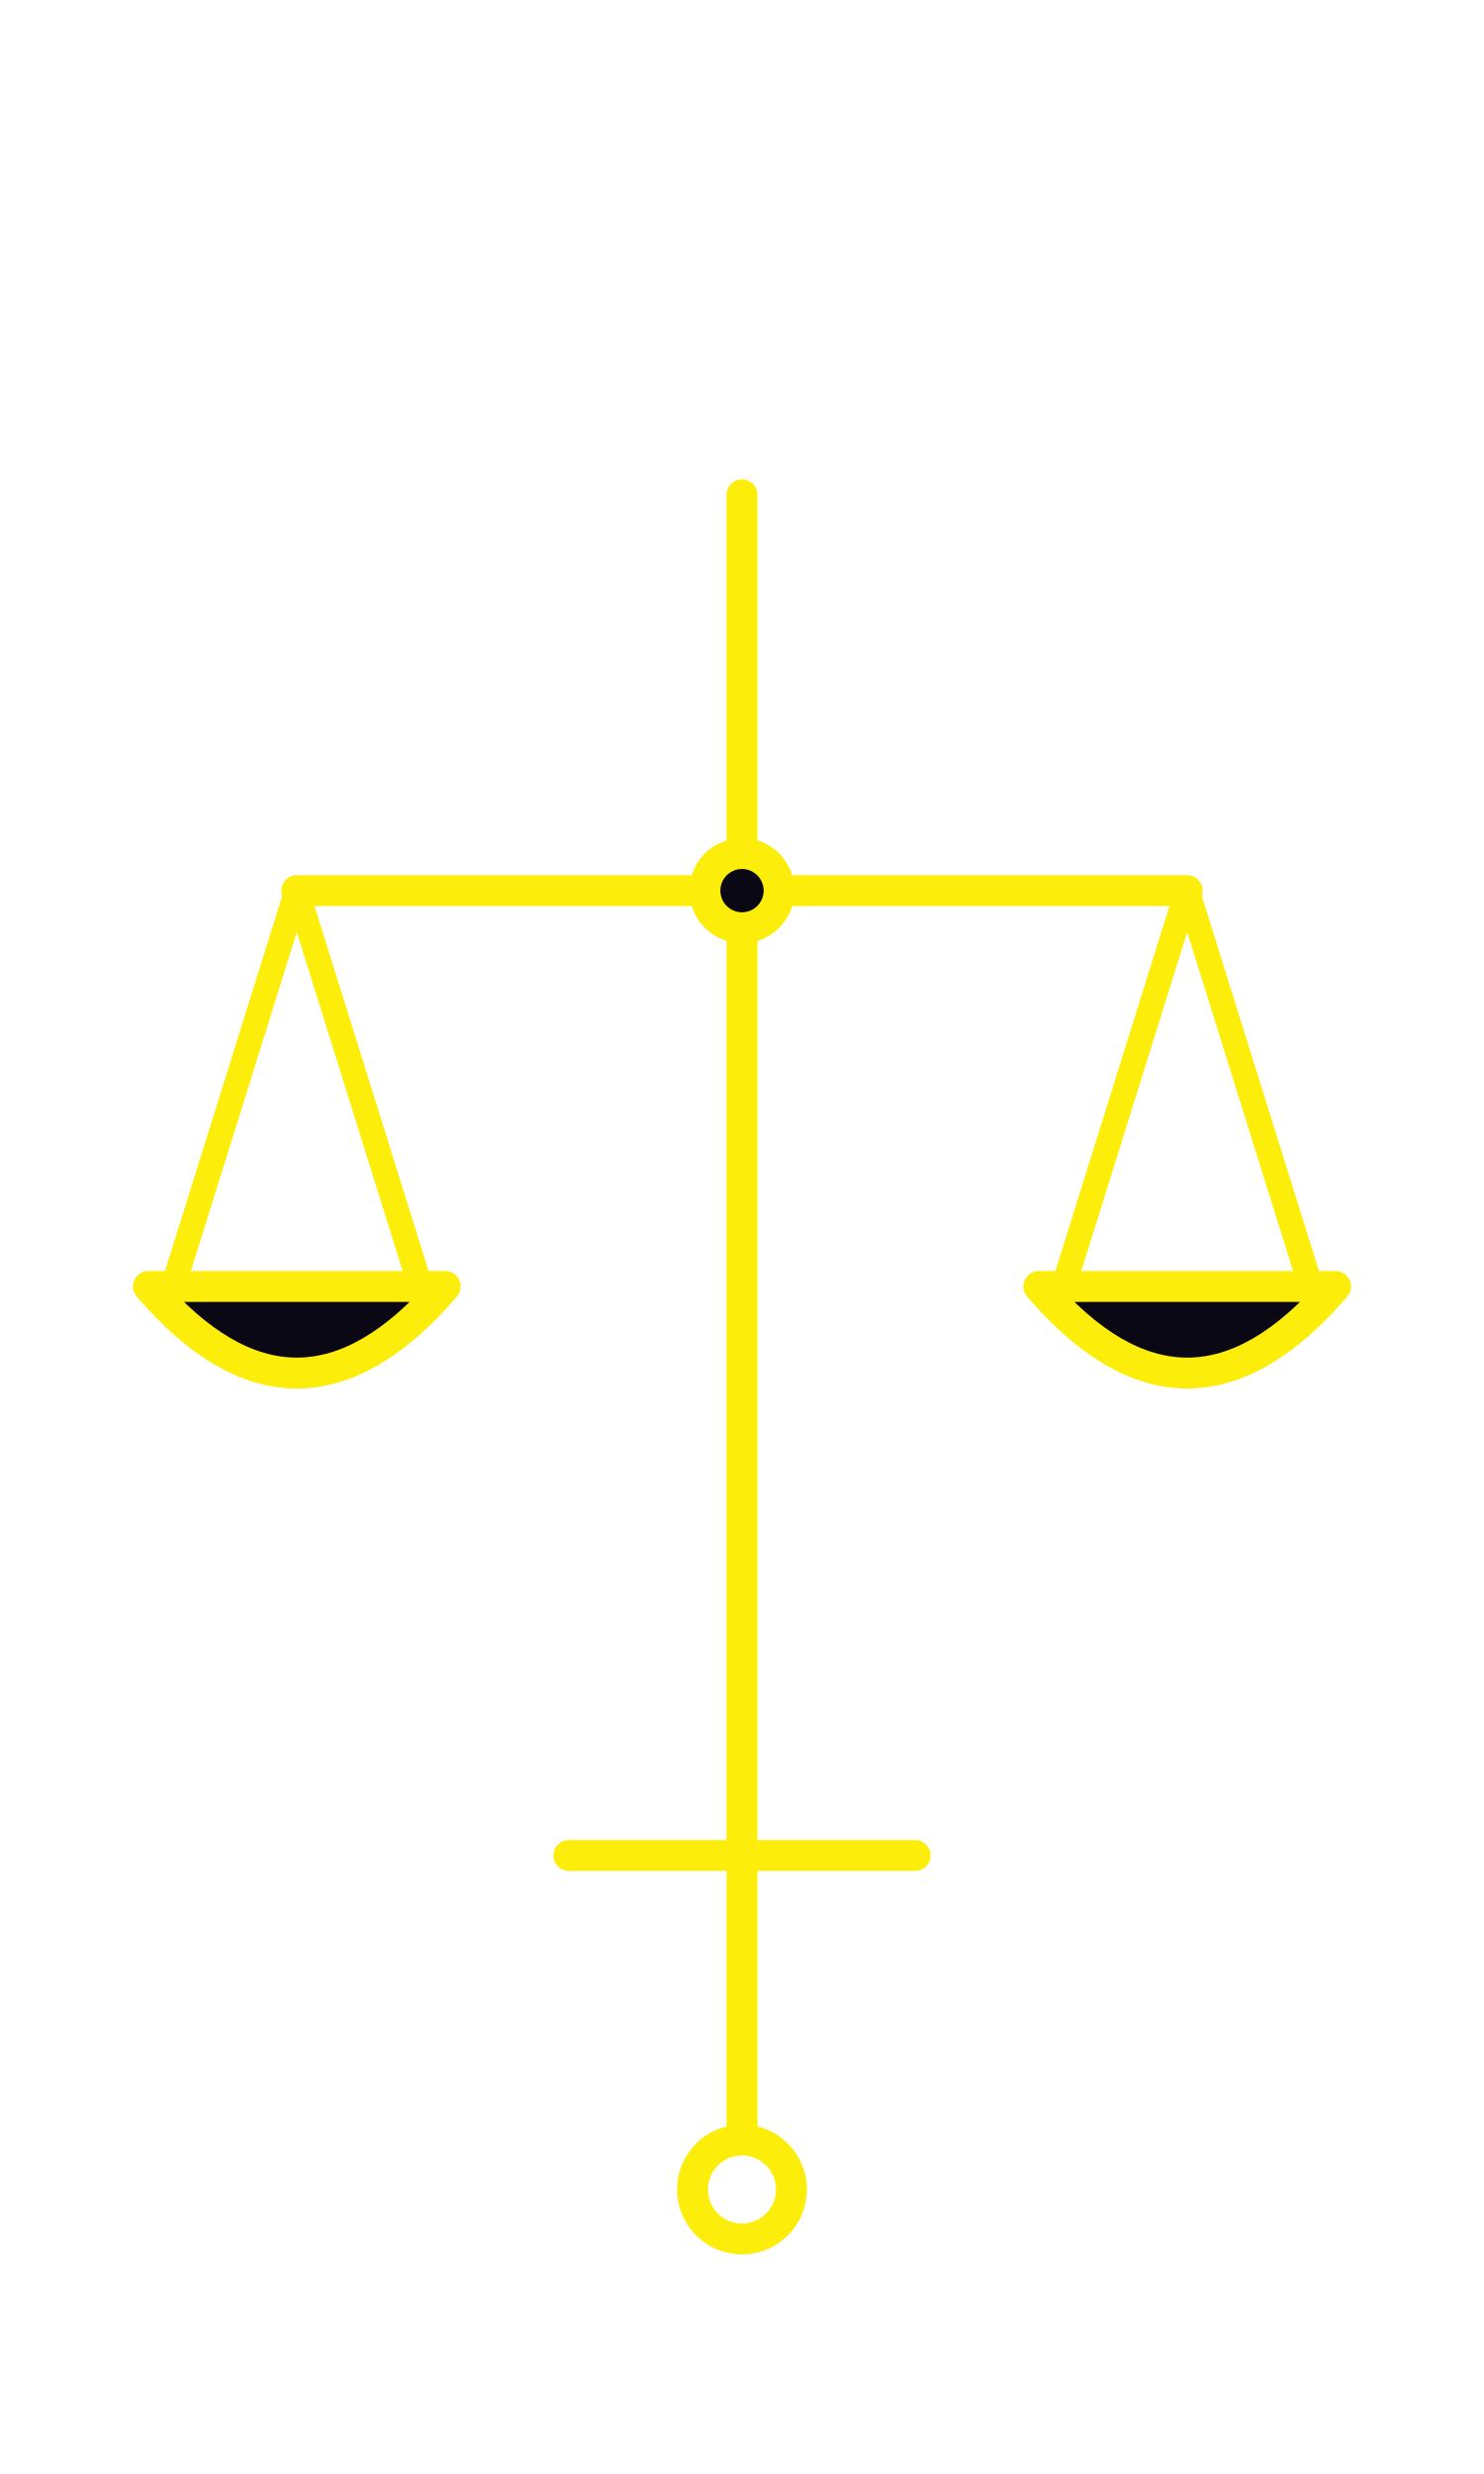
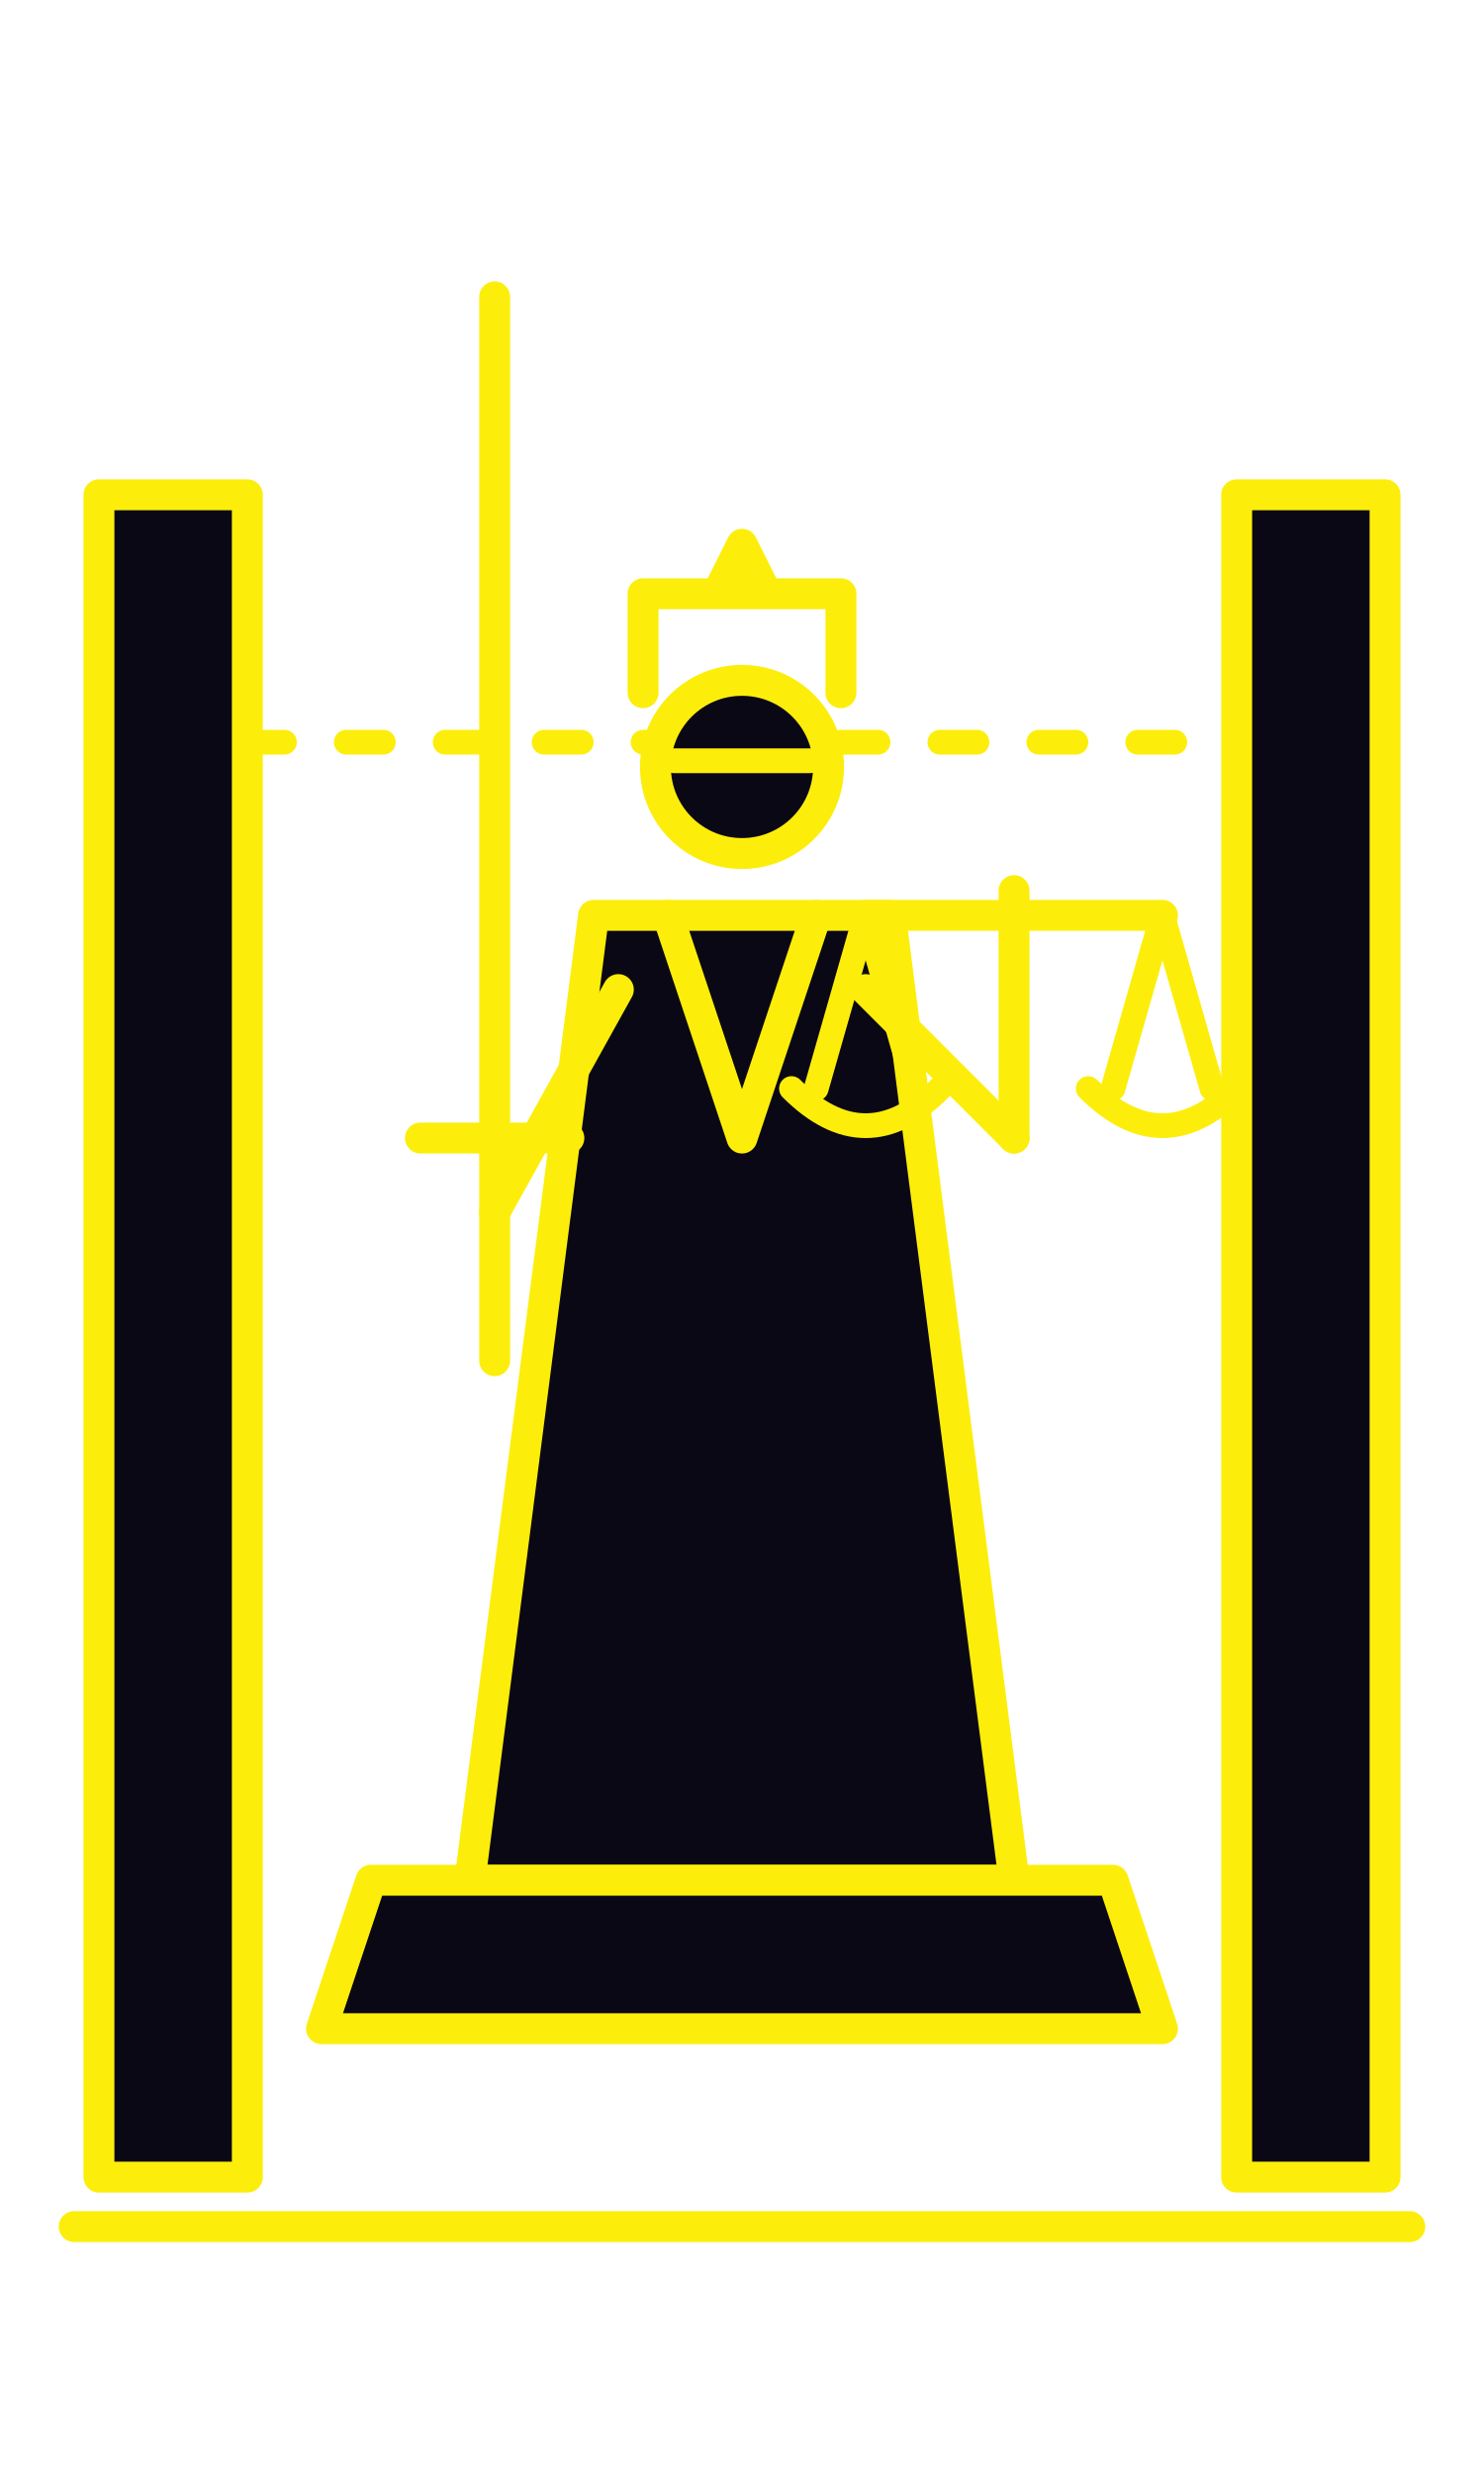
<svg xmlns="http://www.w3.org/2000/svg" viewBox="0 0 120 200" role="img">
  <g fill="none" stroke="#fcee0a" stroke-width="2.5" stroke-linecap="round" stroke-linejoin="round">
-     <path d="M60 40 L60 150 M46 150 L74 150 M60 150 L60 172" />
-     <circle cx="60" cy="177" r="4" />
-     <path d="M24 72 L96 72" />
-     <circle cx="60" cy="72" r="3" fill="#0b0816" />
-     <path d="M24 72 L14 104 M24 72 L34 104 M96 72 L86 104 M96 72 L106 104" stroke-width="2" />
-     <path d="M12 104 Q24 118 36 104 Z M84 104 Q96 118 108 104 Z" fill="#0b0816" />
+     <rect x="8" y="40" width="12" height="136" fill="#0b0816" />
+     <rect x="100" y="40" width="12" height="136" fill="#0b0816" />
+     <path d="M20 60 L100 60" stroke-width="2" stroke-dasharray="3 5" />
+     <path d="M48 74 L72 74 L82 152 L38 152 Z" fill="#0b0816" />
+     <path d="M54 74 L60 92 L66 74" />
+     <path d="M50 80 L40 98 M70 80 L82 92" />
+     <path d="M40 24 L40 104 M34 92 L46 92 M40 104 L40 110" />
+     <path d="M82 92 L82 72 M70 74 L94 74" />
+     <path d="M70 74 L66 88 M70 74 L74 88 M64 88 Q70 94 76 88 M94 74 L90 88 M94 74 L98 88 M88 88 Q94 94 100 88" stroke-width="2" />
+     <circle cx="60" cy="62" r="7" fill="#0b0816" />
+     <path d="M54.5 61.5 L65.5 61.5" stroke-width="2" />
+     <path d="M52 56 L52 48 L68 48 L68 56 M58 48 L60 44 L62 48" />
+     <path d="M30 152 L90 152 L94 164 L26 164 Z" fill="#0b0816" />
+     <path d="M6 180 L114 180" />
  </g>
</svg>
